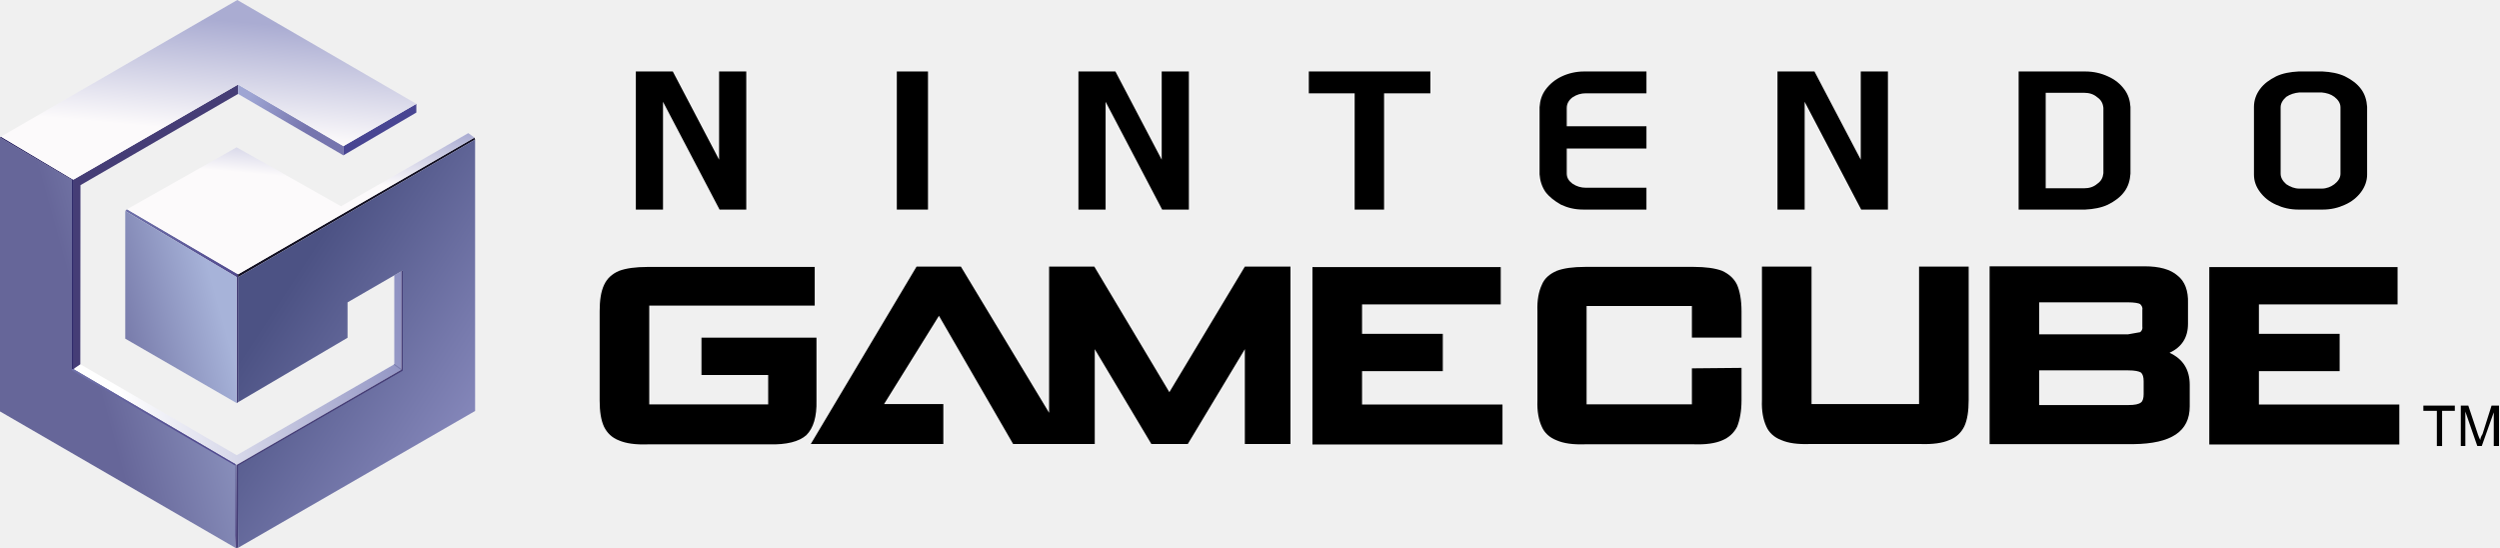
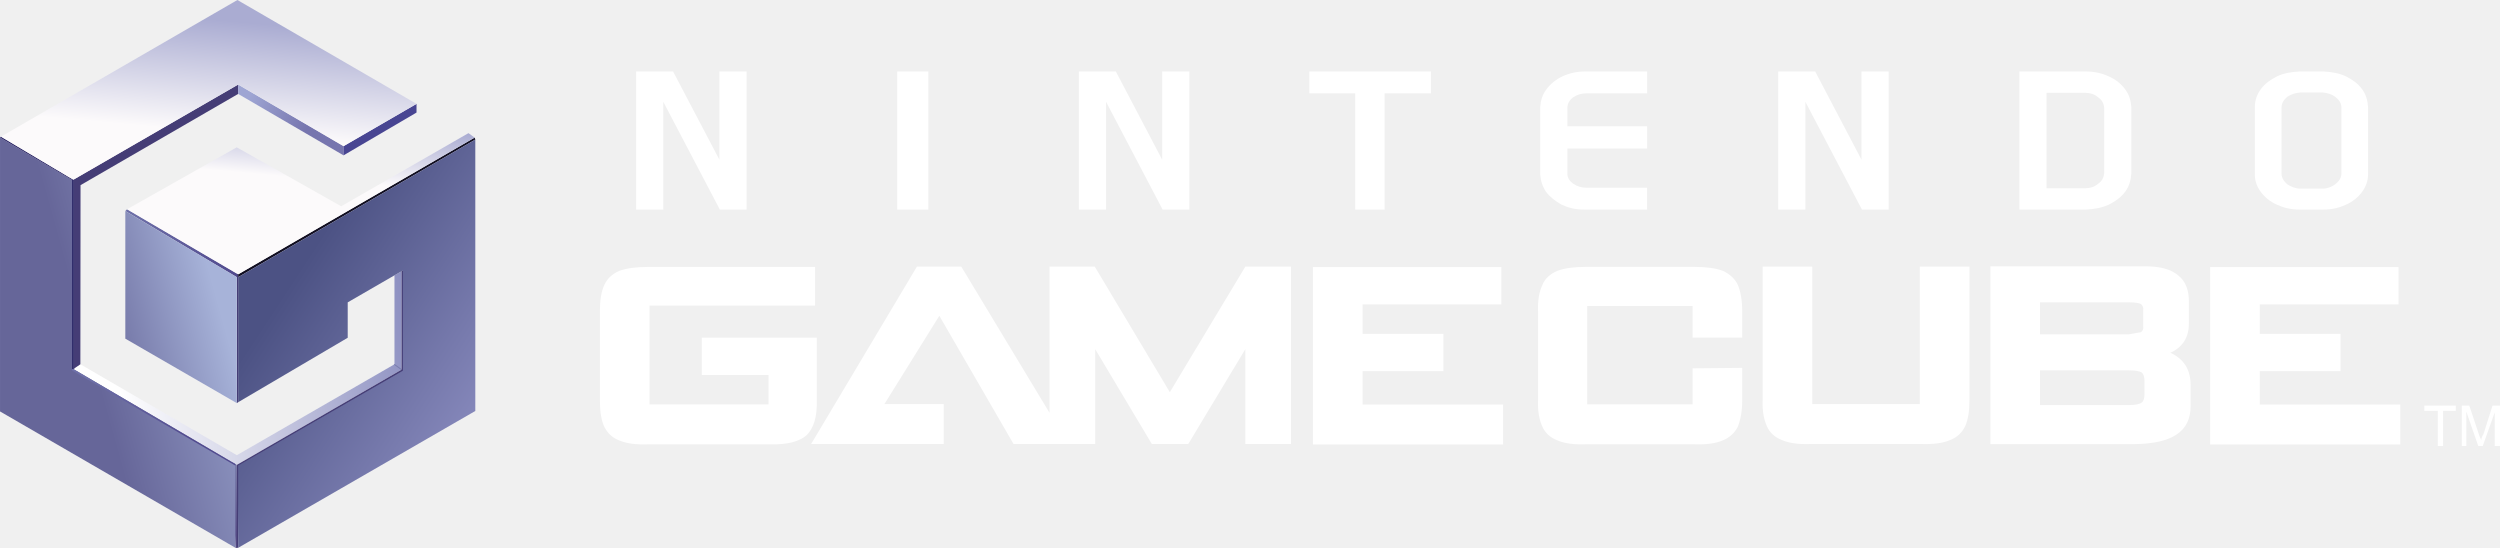
- <svg xmlns="http://www.w3.org/2000/svg" version="1.1" id="Ebene_1" x="0px" y="0px" width="566.93px" height="124.23px" viewBox="0 0 566.93 124.23" enable-background="new 0 0 566.93 124.23" xml:space="preserve">
-   <g id="underneath_1_">
- </g>
-   <g id="BOTTOM_LEFT_LINE">
- </g>
-   <g>
-     <g>
-       <g id="Layer_6">
-         <line fill="none" x1="29.248" y1="99.123" x2="28.12" y2="98.282" />
+ <svg xmlns="http://www.w3.org/2000/svg" width="160mm" height="35.06mm" viewBox="0 0 566.93 124.23" id="svg2" version="1.1">
+   <defs id="defs4" />
+   <g id="layer1" transform="translate(-76.535,-98.81863)">
+     <g id="underneath_1_" transform="translate(76.535,98.81863)" />
+     <g id="BOTTOM_LEFT_LINE" transform="translate(76.535,98.81863)" />
+     <g id="g4606">
+       <g transform="translate(76.535,98.81863)" id="g4141">
+         <g id="Layer_6">
+           <line style="fill:none" x1="29.248" y1="99.123" x2="28.12" y2="98.282" id="line4144" />
+         </g>
+         <g id="_x33_D_PART">
+           <linearGradient id="SVGID_1_" gradientUnits="userSpaceOnUse" x1="24.415" y1="564.872" x2="104.743" y2="551.509" gradientTransform="translate(-0.0049,-473.4258)">
+             <stop offset="0.037" style="stop-color:#FFFFFF" id="stop4148" />
+             <stop offset="0.896" style="stop-color:#898CBF" id="stop4150" />
+           </linearGradient>
+           <polygon style="fill:url(#SVGID_1_)" points="53.699,103.224 18.222,82.608 16.628,83.691 53.699,105.427 91.065,83.824 91.065,61.505 89.451,62.438 89.451,82.608 " id="polygon4152" />
+         </g>
+         <g id="black_line_thing">
+           <polygon style="fill:#7a7eae" points="89.308,82.69 89.451,82.608 89.451,82.52 91.065,83.685 91.065,83.824 90.963,83.9 " id="polygon4155" />
+         </g>
+         <g id="dark_purple_top_line">
+           <linearGradient id="SVGID_2_" gradientUnits="userSpaceOnUse" x1="28.461" y1="68.837" x2="54.049" y2="68.837" gradientTransform="matrix(1,0,0,-1,-0.0449,123.9897)">
+             <stop offset="0" style="stop-color:#6E70A9" id="stop4159" />
+             <stop offset="0.969" style="stop-color:#514A8E" id="stop4161" />
+           </linearGradient>
+           <polygon style="fill:url(#SVGID_2_)" points="28.416,47.853 53.699,62.851 54.004,62.205 28.814,47.455 " id="polygon4163" />
+           <linearGradient id="SVGID_3_" gradientUnits="userSpaceOnUse" x1="53.857" y1="61.681" x2="54.185" y2="61.681" gradientTransform="matrix(1,0,0,-1,-0.0449,123.9897)">
+             <stop offset="0" style="stop-color:#6E70A9" id="stop4166" />
+             <stop offset="0.969" style="stop-color:#514A8E" id="stop4168" />
+           </linearGradient>
+           <polygon style="fill:url(#SVGID_3_)" points="54.14,62.413 53.813,62.413 53.922,62.205 54.107,62.205 " id="polygon4170" />
+         </g>
+         <g id="top_black_line">
+           <polygon style="fill:#120f22" points="107.627,31.206 107.785,31.647 54.004,62.851 54.004,62.205 " id="polygon4173" />
+         </g>
+         <g id="LOGO_DARK_LINES">
+           <polygon style="fill:#453d76" points="91.582,84.28 91.72,61.312 91.065,61.312 91.065,83.824 53.699,105.427 53.565,124.23 54.004,124.23 54.363,105.729 " id="polygon4176" />
+         </g>
+         <g id="LOGO">
+           <linearGradient id="SVGID_4_" gradientUnits="userSpaceOnUse" x1="64.085" y1="540.326" x2="108.726" y2="569.631" gradientTransform="translate(-0.0049,-473.4258)">
+             <stop offset="0" style="stop-color:#4C5284" id="stop4180" />
+             <stop offset="1" style="stop-color:#8789BC" id="stop4182" />
+           </linearGradient>
+           <polygon style="fill:url(#SVGID_4_)" points="54.004,91.212 54.004,62.851 107.785,31.647 107.785,93.197 54.004,124.23 54.004,105.573 91.361,84.062 91.361,61.332 78.85,68.566 78.85,76.595 " id="polygon4184" />
+         </g>
+         <g id="BOTTOM_LAIN_LEFT_LIGHT_LINE">
+           <linearGradient id="SVGID_5_" gradientUnits="userSpaceOnUse" x1="53.464" y1="596.999" x2="53.153" y2="577.096" gradientTransform="translate(-0.0049,-473.4258)">
+             <stop offset="0.11" style="stop-color:#4C407E" id="stop4188" />
+             <stop offset="0.89" style="stop-color:#666699" id="stop4190" />
+             <stop offset="1" style="stop-color:#A7B3D9" id="stop4192" />
+             <stop offset="1" style="stop-color:#9BA5CD" id="stop4194" />
+           </linearGradient>
+           <polyline style="fill:url(#SVGID_5_)" points="53.402,124.23 53.699,124.23 53.699,105.427 52.642,104.806 53.402,124.23    " id="polyline4196" />
+         </g>
+         <g id="underneath">
+           <polyline style="fill:#2d2868" points="16.542,40.703 16.771,40.897 16.862,83.532 16.628,83.691 16.486,83.601 16.542,40.703    " id="polyline4199" />
+         </g>
+         <g id="LEFT_3D_PURPLE_SHADOW">
+           <polygon style="fill:#453d76" points="54.004,21.3 18.26,41.987 18.222,82.608 16.628,83.691 16.628,40.755 54.004,19.174 " id="polygon4202" />
+         </g>
+         <g id="MAIN_DARK_PURPLE_LINE">
+           <polygon style="fill:#453d76" points="54.004,62.094 54.004,91.212 53.699,91.417 53.699,62.851 53.699,62.028 " id="polygon4205" />
+         </g>
+         <g id="logo_LEFT_side">
+           <linearGradient id="SVGID_6_" gradientUnits="userSpaceOnUse" x1="4.824" y1="553.133" x2="66.026" y2="536.123" gradientTransform="translate(-0.0049,-473.4258)">
+             <stop offset="0.233" style="stop-color:#666699" id="stop4209" />
+             <stop offset="0.724" style="stop-color:#A7B3D9" id="stop4211" />
+           </linearGradient>
+           <polygon style="fill:url(#SVGID_6_)" points="53.699,91.417 53.699,62.851 28.416,47.853 28.416,76.802 " id="polygon4213" />
+           <linearGradient id="SVGID_7_" gradientUnits="userSpaceOnUse" x1="5.882" y1="556.931" x2="67.08" y2="539.924" gradientTransform="translate(-0.0049,-473.4258)">
+             <stop offset="0.233" style="stop-color:#666699" id="stop4216" />
+             <stop offset="0.991" style="stop-color:#A7B3D9" id="stop4218" />
+           </linearGradient>
+           <polygon style="fill:url(#SVGID_7_)" points="16.628,40.964 0,31.206 0,93.302 53.402,124.23 53.402,123.926 53.402,105.251 16.628,83.691 " id="polygon4220" />
+         </g>
+         <g id="left_purple_line">
+           <rect style="fill:#2d2868" x="16.343" y="40.755" width="0.285" height="42.938" id="rect4223" />
+           <polygon style="fill:#2d2868" points="0,31.206 16.486,40.897 16.628,40.755 0.214,30.992 " id="polygon4225" />
+         </g>
+         <g id="BOTTOM_PURPLE_LINE">
+           <linearGradient id="SVGID_8_" gradientUnits="userSpaceOnUse" x1="19.586" y1="559.814" x2="43.921" y2="572.836" gradientTransform="translate(-0.0049,-473.4258)">
+             <stop offset="0" style="stop-color:#6E70A9" id="stop4229" />
+             <stop offset="0.969" style="stop-color:#514A8E" id="stop4231" />
+           </linearGradient>
+           <polygon style="fill:url(#SVGID_8_)" points="53.402,105.251 53.402,105.603 16.343,84.015 16.343,83.691 16.628,83.691 " id="polygon4233" />
+         </g>
+         <g id="top_middle_light_line">
+           <linearGradient id="SVGID_9_" gradientUnits="userSpaceOnUse" x1="55.735" y1="495.654" x2="71.185" y2="503.171" gradientTransform="translate(-0.0049,-473.4258)">
+             <stop offset="0.037" style="stop-color:#9EA5D3" id="stop4237" />
+             <stop offset="0.902" style="stop-color:#7675AE" id="stop4239" />
+           </linearGradient>
+           <polygon style="fill:url(#SVGID_9_)" points="77.901,35.231 54.004,21.3 54.004,19.174 77.901,33.142 " id="polygon4241" />
+         </g>
+         <g id="top_right">
+           <polygon style="fill:#484592" points="94.454,25.524 94.454,23.552 77.901,33.142 77.901,35.231 " id="polygon4244" />
+         </g>
+         <g id="MAIN_TOP">
+           <path style="fill:none" d="M 0,31.206" id="path4247" />
+           <linearGradient id="SVGID_10_" gradientUnits="userSpaceOnUse" x1="0.219" y1="504.418" x2="0.219" y2="504.418" gradientTransform="translate(-0.0049,-473.4258)">
+             <stop offset="0.233" style="stop-color:#666699" id="stop4250" />
+             <stop offset="0.991" style="stop-color:#A7B3D9" id="stop4252" />
+           </linearGradient>
+           <path style="fill:url(#SVGID_10_)" d="M 0.214,30.992" id="path4254" />
+           <linearGradient id="SVGID_11_" gradientUnits="userSpaceOnUse" x1="49.386" y1="477.947" x2="45.741" y2="518.442" gradientTransform="translate(-0.0049,-473.4258)">
+             <stop offset="0" style="stop-color:#AAACD2" id="stop4257" />
+             <stop offset="0.626" style="stop-color:#FCFAFB" id="stop4259" />
+           </linearGradient>
+           <polygon style="fill:url(#SVGID_11_)" points="16.628,40.755 0.214,30.992 53.833,0 94.454,23.552 77.901,33.142 54.004,19.174 " id="polygon4261" />
+           <linearGradient id="SVGID_12_" gradientUnits="userSpaceOnUse" x1="71.78" y1="473.265" x2="68.135" y2="513.761" gradientTransform="translate(-0.0049,-473.4258)">
+             <stop offset="0.674" style="stop-color:#AAACD2" id="stop4264" />
+             <stop offset="1" style="stop-color:#FCFAFB" id="stop4266" />
+           </linearGradient>
+           <polygon style="fill:url(#SVGID_12_)" points="107.627,31.206 54.004,62.205 28.814,47.455 53.68,33.409 77.369,46.781 106.232,30.192 " id="polygon4268" />
+         </g>
      </g>
-       <g id="_x33_D_PART">
-         <linearGradient id="SVGID_1_" gradientUnits="userSpaceOnUse" x1="24.415" y1="564.872" x2="104.743" y2="551.509" gradientTransform="matrix(1 0 0 1 -0.0049 -473.4258)">
-           <stop offset="0.037" style="stop-color:#FFFFFF" />
-           <stop offset="0.896" style="stop-color:#898CBF" />
-         </linearGradient>
-         <polygon fill="url(#SVGID_1_)" points="89.451,62.438 89.451,82.608 53.699,103.224 18.222,82.608 16.628,83.691 53.699,105.427      91.065,83.824 91.065,61.505    " />
+       <g style="fill:#ffffff" transform="translate(76.535,98.81863)" id="g4270">
+         <path style="fill:#ffffff" id="path23497" d="m 373.52,21.158 0,-4.949 -14.143,0 c -1.816,0 -3.533,0.404 -5.054,1.11 -1.513,0.71 -2.726,1.718 -3.634,2.932 -0.908,1.209 -1.314,2.529 -1.416,4.04 l 0,15.252 c 0.1,1.417 0.508,2.729 1.313,3.944 0.912,1.21 2.121,2.116 3.537,2.924 1.516,0.71 3.127,1.115 5.053,1.115 l 14.34,0 0,-4.949 -13.739,0 c -1.11,0 -2.118,-0.306 -3.022,-0.911 -0.815,-0.604 -1.318,-1.312 -1.318,-2.319 l 0,-5.657 18.082,0 0,-5.053 -18.082,0 0,-4.142 c 0,-1.013 0.503,-1.817 1.318,-2.427 0.904,-0.606 1.912,-0.91 3.022,-0.91 l 13.739,0" />
+         <path style="fill:#ffffff" id="path23501" d="m 457.952,16.21 0,31.317 15.102,0 c 1.916,-0.098 3.625,-0.405 5.139,-1.107 1.609,-0.804 2.818,-1.712 3.723,-2.921 0.908,-1.203 1.307,-2.615 1.408,-4.127 l 0,-15.106 c -0.102,-1.507 -0.5,-2.821 -1.408,-4.028 -0.904,-1.208 -2.111,-2.213 -3.723,-2.921 -1.514,-0.705 -3.225,-1.107 -5.139,-1.107 l -15.102,0 0,0 z m 17.826,5.842 c 0.898,0.604 1.303,1.407 1.404,2.418 l 0,14.803 c -0.104,1.006 -0.506,1.812 -1.404,2.416 -0.809,0.703 -1.82,1.005 -2.928,1.005 l -8.758,0 0,-21.648 8.758,0 c 1.108,0 2.119,0.301 2.928,1.006" />
+         <path style="fill:#ffffff" id="path23503" d="m 531.958,17.302 c -1.488,-0.692 -3.172,-0.993 -5.053,-1.093 l -5.453,0 c -1.885,0.099 -3.566,0.4 -5.057,1.093 -1.584,0.794 -2.775,1.68 -3.666,2.874 -0.895,1.186 -1.389,2.576 -1.389,4.063 l 0,15.359 c 0,1.486 0.494,2.777 1.389,3.967 0.891,1.19 2.082,2.179 3.666,2.874 1.49,0.693 3.172,1.089 5.057,1.089 l 5.453,0 c 1.881,0 3.563,-0.396 5.053,-1.089 1.584,-0.694 2.773,-1.684 3.666,-2.874 0.893,-1.191 1.387,-2.577 1.387,-3.967 l 0,-15.36 c -0.096,-1.487 -0.494,-2.877 -1.387,-4.063 -0.893,-1.194 -2.082,-2.08 -3.666,-2.873 z m -2.379,4.656 c 0.891,0.694 1.387,1.484 1.387,2.382 l 0,15.059 c 0,0.892 -0.496,1.686 -1.387,2.379 -0.793,0.597 -1.787,0.994 -2.873,0.994 l -5.055,0 c -1.094,0 -2.084,-0.396 -2.977,-0.994 -0.789,-0.694 -1.285,-1.487 -1.285,-2.379 l 0,-15.059 c 0,-0.897 0.496,-1.688 1.285,-2.382 0.893,-0.596 1.883,-0.893 2.977,-0.992 l 5.055,0 c 1.087,0.101 2.08,0.397 2.873,0.992" />
+         <path style="fill:#ffffff" id="path23515" d="m 169.301,16.21 -6.163,0 0,20.003 -10.504,-20.003 -8.385,0 0,31.317 6.163,0 0,-24.444 12.828,24.444 6.061,0 0,-31.317" />
+         <path style="fill:#ffffff" id="path23515_1_" d="m 269.711,16.21 -6.163,0 0,20.003 -10.505,-20.003 -8.385,0 0,31.317 6.163,0 0,-24.444 12.828,24.444 6.062,0 0,-31.317" />
+         <path style="fill:#ffffff" id="path23515_2_" d="m 428.299,16.21 -6.162,0 0,20.003 -10.504,-20.003 -8.387,0 0,31.317 6.163,0 0,-24.444 12.828,24.444 6.062,0 0,-31.317" />
+         <path style="fill:#ffffff" id="path23517" d="m 210.526,47.527 0,-31.317 -7.07,0 0,31.317 7.07,0 0,0" />
+         <path style="fill:#ffffff" id="path23521" d="m 296.922,16.21 0,4.949 10.401,0 0,26.369 6.671,0 0,-26.37 10.504,0 0,-4.949 -27.578,0 0,0" />
      </g>
-       <g id="black_line_thing">
-         <polygon fill="#7A7EAE" points="89.451,82.52 91.065,83.685 91.065,83.824 90.963,83.9 89.308,82.69 89.451,82.608    " />
+       <g style="fill:#ffffff" transform="translate(76.535,98.81863)" id="g4280">
+         <path style="fill:#ffffff" id="path23505" d="m 543.92,69.03 0,-8.463 -42.717,0 0,40.229 43.113,0 0,-9.062 -31.855,0 0,-7.57 18.316,0 0,-8.457 -18.316,0 0,-6.677 31.459,0 0,0" />
+         <path style="fill:#ffffff" id="path23507" d="m 496.374,68.755 c 0.096,-2.785 -0.697,-4.977 -2.393,-6.274 -1.596,-1.394 -4.08,-2.09 -7.467,-2.09 l -35.148,0 0,40.325 32.658,0 c 8.563,-0.099 12.744,-2.887 12.744,-8.562 l 0,-4.883 c 0,-3.382 -1.492,-5.87 -4.582,-7.262 2.789,-1.298 4.188,-3.487 4.188,-6.576 l 0,-4.678 0,0 z m -10.854,0.2 c 0.398,0.399 0.602,0.8 0.496,1.396 l 0,3.685 c 0.104,0.495 -0.098,0.995 -0.496,1.293 l -2.795,0.495 -20.107,0 0,-7.266 20.107,0 c 1.502,0 2.496,0.199 2.795,0.397 l 0,0 z m -22.902,22.9 0,-7.867 20.211,0 c 1.496,0 2.393,0.201 2.889,0.5 0.402,0.401 0.596,0.998 0.596,1.993 l 0,2.886 c 0,0.897 -0.191,1.594 -0.596,1.891 -0.496,0.4 -1.393,0.597 -2.889,0.597 l -20.211,0" />
+         <path style="fill:#ffffff" id="path23509" d="m 446.614,60.458 -11.25,0 0,31.167 -24.396,0 0,-31.167 -11.248,0 0,30.271 c -0.106,2.486 0.295,4.484 0.99,5.975 0.6,1.395 1.797,2.49 3.389,3.089 1.597,0.695 3.684,0.993 6.47,0.896 l 25.093,0 c 2.789,0.097 4.977,-0.201 6.57,-0.896 1.59,-0.599 2.689,-1.694 3.389,-3.089 0.695,-1.491 0.996,-3.487 0.996,-5.975 l 0,-30.271" />
+         <path style="fill:#ffffff" id="path23511" d="m 394.09,64.607 c -0.705,-1.489 -1.896,-2.488 -3.388,-3.186 -1.596,-0.602 -3.784,-0.898 -6.473,-0.898 l -24.591,0 c -2.789,0 -4.881,0.298 -6.478,0.898 -1.591,0.697 -2.786,1.696 -3.382,3.186 -0.697,1.494 -1.096,3.484 -0.993,5.974 l 0,20.214 c -0.103,2.484 0.296,4.48 0.993,5.971 0.596,1.396 1.791,2.491 3.382,3.093 1.597,0.693 3.688,0.991 6.478,0.893 l 24.592,0 c 2.688,0.098 4.877,-0.199 6.473,-0.893 1.492,-0.602 2.684,-1.697 3.387,-3.093 0.597,-1.489 0.996,-3.485 0.996,-5.971 l 0,-7.371 -11.256,0.105 0,8.162 -23.893,0 0,-22.301 23.893,0 0,7.165 11.256,0 0,-5.974 c 0,-2.585 -0.399,-4.574 -0.996,-5.974" />
+         <path style="fill:#ffffff" id="path23513" d="m 340.461,69.03 0,-8.463 -42.718,0 0,40.229 43.116,0 0,-9.062 -31.861,0 0,-7.57 18.321,0 0,-8.457 -18.321,0 0,-6.677 31.463,0 0,0" />
+         <path style="fill:#ffffff" id="path23523" d="m 282.411,60.458 -17.127,28.48 -17.025,-28.48 -10.254,0 0,33.159 -20.016,-33.159 -10.056,0 -23.994,40.228 30.068,0 0,-9.061 -13.442,0 12.447,-20.013 16.828,29.072 18.519,0 0,-21.505 12.842,21.505 8.266,0 12.942,-21.505 0,21.505 10.354,0 0,-40.227 -10.354,0 0,0" />
+         <path style="fill:#ffffff" id="path23525" d="m 184.83,69.307 0,-8.77 -37.938,0 c -2.685,0 -4.879,0.3 -6.474,0.899 -1.59,0.696 -2.686,1.698 -3.381,3.187 -0.7,1.493 -0.998,3.483 -0.998,5.975 l 0,20.21 c 0,2.486 0.298,4.483 0.998,5.975 0.696,1.395 1.792,2.49 3.381,3.091 1.594,0.692 3.789,0.991 6.474,0.895 l 27.584,0 c 3.978,0.097 6.768,-0.599 8.458,-2.091 1.595,-1.595 2.391,-4.183 2.294,-7.868 l 0,-14.24 -26.088,0 0,8.47 15.135,0 0,6.667 -26.985,0 0,-22.4 37.54,0" />
      </g>
-       <g id="dark_purple_top_line">
-         <linearGradient id="SVGID_2_" gradientUnits="userSpaceOnUse" x1="28.461" y1="68.837" x2="54.049" y2="68.837" gradientTransform="matrix(1 0 0 -1 -0.0449 123.9897)">
-           <stop offset="0" style="stop-color:#6E70A9" />
-           <stop offset="0.969" style="stop-color:#514A8E" />
-         </linearGradient>
-         <polygon fill="url(#SVGID_2_)" points="54.004,62.205 28.814,47.455 28.416,47.853 53.699,62.851    " />
-         <linearGradient id="SVGID_3_" gradientUnits="userSpaceOnUse" x1="53.857" y1="61.681" x2="54.185" y2="61.681" gradientTransform="matrix(1 0 0 -1 -0.0449 123.9897)">
-           <stop offset="0" style="stop-color:#6E70A9" />
-           <stop offset="0.969" style="stop-color:#514A8E" />
-         </linearGradient>
-         <polygon fill="url(#SVGID_3_)" points="53.922,62.205 54.107,62.205 54.14,62.413 53.813,62.413    " />
+       <g style="fill:#ffffff" transform="translate(76.535,98.81863)" id="g4289">
+         <path style="fill:#ffffff" id="path23527" d="m 566.93,91.979 -1.693,0 -2.041,6.45 c -0.334,0.513 -0.51,1.024 -0.51,1.362 -0.172,-0.338 -0.346,-0.682 -0.512,-1.188 l -2.211,-6.626 -1.699,0 0,9.17 1.027,0 0,-7.813 2.717,7.813 1.012,0 2.721,-7.642 0,7.642 1.189,0 0,-9.168" />
+         <path style="fill:#ffffff" id="path23529" d="m 554.016,93.167 2.893,0 0,-1.188 -7.139,0 0,1.188 3.063,0 0,7.982 1.186,0 0,-7.982" />
      </g>
-       <g id="top_black_line">
-         <polygon fill="#120F22" points="54.004,62.851 54.004,62.205 107.627,31.206 107.785,31.647    " />
-       </g>
-       <g id="LOGO_DARK_LINES">
-         <polygon fill="#453D76" points="54.004,124.23 54.363,105.729 91.582,84.28 91.72,61.312 91.065,61.312 91.065,83.824      53.699,105.427 53.565,124.23    " />
-       </g>
-       <g id="LOGO">
-         <linearGradient id="SVGID_4_" gradientUnits="userSpaceOnUse" x1="64.085" y1="540.326" x2="108.726" y2="569.631" gradientTransform="matrix(1 0 0 1 -0.0049 -473.4258)">
-           <stop offset="0" style="stop-color:#4C5284" />
-           <stop offset="1" style="stop-color:#8789BC" />
-         </linearGradient>
-         <polygon fill="url(#SVGID_4_)" points="54.004,91.212 54.004,62.851 107.785,31.647 107.785,93.197 54.004,124.23      54.004,105.573 91.361,84.062 91.361,61.332 78.85,68.566 78.85,76.595    " />
-       </g>
-       <g id="BOTTOM_LAIN_LEFT_LIGHT_LINE">
-         <linearGradient id="SVGID_5_" gradientUnits="userSpaceOnUse" x1="53.464" y1="596.999" x2="53.153" y2="577.096" gradientTransform="matrix(1 0 0 1 -0.0049 -473.4258)">
-           <stop offset="0.11" style="stop-color:#4C407E" />
-           <stop offset="0.89" style="stop-color:#666699" />
-           <stop offset="1" style="stop-color:#A7B3D9" />
-           <stop offset="1" style="stop-color:#9BA5CD" />
-         </linearGradient>
-         <polyline fill="url(#SVGID_5_)" points="53.402,124.23 53.699,124.23 53.699,105.427 52.642,104.806 53.402,124.23    " />
-       </g>
-       <g id="underneath">
-         <polyline fill="#2D2868" points="16.542,40.703 16.771,40.897 16.862,83.532 16.628,83.691 16.486,83.601 16.542,40.703    " />
-       </g>
-       <g id="LEFT_3D_PURPLE_SHADOW">
-         <polygon fill="#453D76" points="18.222,82.608 16.628,83.691 16.628,40.755 54.004,19.174 54.004,21.3 18.26,41.987    " />
-       </g>
-       <g id="MAIN_DARK_PURPLE_LINE">
-         <polygon fill="#453D76" points="54.004,62.094 54.004,91.212 53.699,91.417 53.699,62.851 53.699,62.028    " />
-       </g>
-       <g id="logo_LEFT_side">
-         <linearGradient id="SVGID_6_" gradientUnits="userSpaceOnUse" x1="4.824" y1="553.133" x2="66.026" y2="536.124" gradientTransform="matrix(1 0 0 1 -0.0049 -473.4258)">
-           <stop offset="0.233" style="stop-color:#666699" />
-           <stop offset="0.724" style="stop-color:#A7B3D9" />
-         </linearGradient>
-         <polygon fill="url(#SVGID_6_)" points="28.416,47.853 28.416,76.802 53.699,91.417 53.699,62.851    " />
-         <linearGradient id="SVGID_7_" gradientUnits="userSpaceOnUse" x1="5.882" y1="556.931" x2="67.08" y2="539.923" gradientTransform="matrix(1 0 0 1 -0.0049 -473.4258)">
-           <stop offset="0.233" style="stop-color:#666699" />
-           <stop offset="0.991" style="stop-color:#A7B3D9" />
-         </linearGradient>
-         <polygon fill="url(#SVGID_7_)" points="53.402,123.926 53.402,105.251 16.628,83.691 16.628,40.964 0,31.206 0,93.302      53.402,124.23    " />
-       </g>
-       <g id="left_purple_line">
-         <rect x="16.343" y="40.755" fill="#2D2868" width="0.285" height="42.938" />
-         <polygon fill="#2D2868" points="16.628,40.755 0.214,30.992 0,31.206 16.486,40.897    " />
-       </g>
-       <g id="BOTTOM_PURPLE_LINE">
-         <linearGradient id="SVGID_8_" gradientUnits="userSpaceOnUse" x1="19.586" y1="559.814" x2="43.921" y2="572.836" gradientTransform="matrix(1 0 0 1 -0.0049 -473.4258)">
-           <stop offset="0" style="stop-color:#6E70A9" />
-           <stop offset="0.969" style="stop-color:#514A8E" />
-         </linearGradient>
-         <polygon fill="url(#SVGID_8_)" points="53.402,105.251 53.402,105.603 16.343,84.015 16.343,83.691 16.628,83.691    " />
-       </g>
-       <g id="top_middle_light_line">
-         <linearGradient id="SVGID_9_" gradientUnits="userSpaceOnUse" x1="55.735" y1="495.654" x2="71.185" y2="503.171" gradientTransform="matrix(1 0 0 1 -0.0049 -473.4258)">
-           <stop offset="0.037" style="stop-color:#9EA5D3" />
-           <stop offset="0.902" style="stop-color:#7675AE" />
-         </linearGradient>
-         <polygon fill="url(#SVGID_9_)" points="54.004,19.174 77.901,33.142 77.901,35.231 54.004,21.3    " />
-       </g>
-       <g id="top_right">
-         <polygon fill="#484592" points="77.901,33.142 77.901,35.231 94.454,25.524 94.454,23.552    " />
-       </g>
-       <g id="MAIN_TOP">
-         <path fill="none" d="M0,31.206" />
-         <linearGradient id="SVGID_10_" gradientUnits="userSpaceOnUse" x1="0.219" y1="504.418" x2="0.219" y2="504.418" gradientTransform="matrix(1 0 0 1 -0.0049 -473.4258)">
-           <stop offset="0.233" style="stop-color:#666699" />
-           <stop offset="0.991" style="stop-color:#A7B3D9" />
-         </linearGradient>
-         <path fill="url(#SVGID_10_)" d="M0.214,30.992" />
-         <linearGradient id="SVGID_11_" gradientUnits="userSpaceOnUse" x1="49.386" y1="477.947" x2="45.741" y2="518.442" gradientTransform="matrix(1 0 0 1 -0.0049 -473.4258)">
-           <stop offset="0" style="stop-color:#AAACD2" />
-           <stop offset="0.626" style="stop-color:#FCFAFB" />
-         </linearGradient>
-         <polygon fill="url(#SVGID_11_)" points="53.833,0 94.454,23.552 77.901,33.142 54.004,19.174 16.628,40.755 0.214,30.992    " />
-         <linearGradient id="SVGID_12_" gradientUnits="userSpaceOnUse" x1="71.78" y1="473.265" x2="68.135" y2="513.761" gradientTransform="matrix(1 0 0 1 -0.0049 -473.4258)">
-           <stop offset="0.674" style="stop-color:#AAACD2" />
-           <stop offset="1" style="stop-color:#FCFAFB" />
-         </linearGradient>
-         <polygon fill="url(#SVGID_12_)" points="28.814,47.455 53.68,33.409 77.369,46.781 106.232,30.192 107.627,31.206 54.004,62.205         " />
-       </g>
-     </g>
-     <g>
-       <path id="path23497" d="M373.52,21.158v-4.949h-14.143c-1.816,0-3.533,0.404-5.054,1.11c-1.513,0.71-2.726,1.718-3.634,2.932    c-0.908,1.209-1.314,2.529-1.416,4.04v15.252c0.1,1.417,0.508,2.729,1.313,3.944c0.912,1.21,2.121,2.116,3.537,2.924    c1.516,0.71,3.127,1.115,5.053,1.115h14.34v-4.949h-13.739c-1.11,0-2.118-0.306-3.022-0.911c-0.815-0.604-1.318-1.312-1.318-2.319    v-5.657h18.082v-5.053h-18.082v-4.142c0-1.013,0.503-1.817,1.318-2.427c0.904-0.606,1.912-0.91,3.022-0.91h13.739" />
-       <path id="path23501" d="M457.952,16.21v31.317h15.102c1.916-0.098,3.625-0.405,5.139-1.107c1.609-0.804,2.818-1.712,3.723-2.921    c0.908-1.203,1.307-2.615,1.408-4.127V24.266c-0.102-1.507-0.5-2.821-1.408-4.028c-0.904-1.208-2.111-2.213-3.723-2.921    c-1.514-0.705-3.225-1.107-5.139-1.107H457.952L457.952,16.21z M475.778,22.052c0.898,0.604,1.303,1.407,1.404,2.418v14.803    c-0.104,1.006-0.506,1.812-1.404,2.416c-0.809,0.703-1.82,1.005-2.928,1.005h-8.758V21.046h8.758    C473.958,21.046,474.969,21.347,475.778,22.052" />
-       <path id="path23503" d="M531.958,17.302c-1.488-0.692-3.172-0.993-5.053-1.093h-5.453c-1.885,0.099-3.566,0.4-5.057,1.093    c-1.584,0.794-2.775,1.68-3.666,2.874c-0.895,1.186-1.389,2.576-1.389,4.063v15.359c0,1.486,0.494,2.777,1.389,3.967    c0.891,1.19,2.082,2.179,3.666,2.874c1.49,0.693,3.172,1.089,5.057,1.089h5.453c1.881,0,3.563-0.396,5.053-1.089    c1.584-0.694,2.773-1.684,3.666-2.874c0.893-1.191,1.387-2.577,1.387-3.967v-15.36c-0.096-1.487-0.494-2.877-1.387-4.063    C534.731,18.981,533.542,18.095,531.958,17.302z M529.579,21.958c0.891,0.694,1.387,1.484,1.387,2.382v15.059    c0,0.892-0.496,1.686-1.387,2.379c-0.793,0.597-1.787,0.994-2.873,0.994h-5.055c-1.094,0-2.084-0.396-2.977-0.994    c-0.789-0.694-1.285-1.487-1.285-2.379V24.34c0-0.897,0.496-1.688,1.285-2.382c0.893-0.596,1.883-0.893,2.977-0.992h5.055    C527.793,21.067,528.786,21.363,529.579,21.958" />
-       <path id="path23515" d="M169.301,16.21h-6.163v20.003L152.634,16.21h-8.385v31.317h6.163V23.083l12.828,24.444h6.061V16.21" />
-       <path id="path23515_1_" d="M269.711,16.21h-6.163v20.003L253.043,16.21h-8.385v31.317h6.163V23.083l12.828,24.444h6.062V16.21" />
-       <path id="path23515_2_" d="M428.299,16.21h-6.162v20.003L411.633,16.21h-8.387v31.317h6.163V23.083l12.828,24.444h6.062V16.21" />
-       <path id="path23517" d="M210.526,47.527V16.21h-7.07v31.317H210.526L210.526,47.527" />
-       <path id="path23521" d="M296.922,16.21v4.949h10.401v26.369h6.671v-26.37h10.504v-4.949H296.92l0,0" />
-     </g>
-     <g>
-       <path id="path23505" d="M543.92,69.03v-8.463h-42.717v40.229h43.113v-9.062h-31.855v-7.57h18.316v-8.457h-18.316V69.03H543.92    L543.92,69.03" />
-       <path id="path23507" d="M496.374,68.755c0.096-2.785-0.697-4.977-2.393-6.274c-1.596-1.394-4.08-2.09-7.467-2.09h-35.148v40.325    h32.658c8.563-0.099,12.744-2.887,12.744-8.562v-4.883c0-3.382-1.492-5.87-4.582-7.262c2.789-1.298,4.188-3.487,4.188-6.576    V68.755L496.374,68.755z M485.52,68.955c0.398,0.399,0.602,0.8,0.496,1.396v3.685c0.104,0.495-0.098,0.995-0.496,1.293    l-2.795,0.495h-20.107v-7.266h20.107C484.227,68.558,485.221,68.757,485.52,68.955L485.52,68.955z M462.618,91.855v-7.867h20.211    c1.496,0,2.393,0.201,2.889,0.5c0.402,0.401,0.596,0.998,0.596,1.993v2.886c0,0.897-0.191,1.594-0.596,1.891    c-0.496,0.4-1.393,0.597-2.889,0.597L462.618,91.855" />
-       <path id="path23509" d="M446.614,60.458h-11.25v31.167h-24.396V60.458h-11.248v30.271c-0.106,2.486,0.295,4.484,0.99,5.975    c0.6,1.395,1.797,2.49,3.389,3.089c1.597,0.695,3.684,0.993,6.47,0.896h25.093c2.789,0.097,4.977-0.201,6.57-0.896    c1.59-0.599,2.689-1.694,3.389-3.089c0.695-1.491,0.996-3.487,0.996-5.975V60.458" />
-       <path id="path23511" d="M394.09,64.607c-0.705-1.489-1.896-2.488-3.388-3.186c-1.596-0.602-3.784-0.898-6.473-0.898h-24.591    c-2.789,0-4.881,0.298-6.478,0.898c-1.591,0.697-2.786,1.696-3.382,3.186c-0.697,1.494-1.096,3.484-0.993,5.974v20.214    c-0.103,2.484,0.296,4.48,0.993,5.971c0.596,1.396,1.791,2.491,3.382,3.093c1.597,0.693,3.688,0.991,6.478,0.893h24.592    c2.688,0.098,4.877-0.199,6.473-0.893c1.492-0.602,2.684-1.697,3.387-3.093c0.597-1.489,0.996-3.485,0.996-5.971v-7.371    l-11.256,0.105v8.162h-23.893V69.39h23.893v7.165h11.256v-5.974C395.086,67.996,394.687,66.007,394.09,64.607" />
-       <path id="path23513" d="M340.461,69.03v-8.463h-42.718v40.229h43.116v-9.062h-31.861v-7.57h18.321v-8.457h-18.321V69.03H340.461    L340.461,69.03" />
-       <path id="path23523" d="M282.411,60.458l-17.127,28.48l-17.025-28.48h-10.254v33.159l-20.016-33.159h-10.056l-23.994,40.228    h30.068v-9.061h-13.442l12.447-20.013l16.828,29.072h18.519V79.179l12.842,21.505h8.266l12.942-21.505v21.505h10.354V60.457    h-10.354l0,0" />
-       <path id="path23525" d="M184.83,69.307v-8.77h-37.938c-2.685,0-4.879,0.3-6.474,0.899c-1.59,0.696-2.686,1.698-3.381,3.187    c-0.7,1.493-0.998,3.483-0.998,5.975v20.21c0,2.486,0.298,4.483,0.998,5.975c0.696,1.395,1.792,2.49,3.381,3.091    c1.594,0.692,3.789,0.991,6.474,0.895h27.584c3.978,0.097,6.768-0.599,8.458-2.091c1.595-1.595,2.391-4.183,2.294-7.868v-14.24    H159.14v8.47h15.135v6.667H147.29V69.307H184.83" />
-     </g>
-     <g>
-       <path id="path23527" d="M566.93,91.979h-1.693l-2.041,6.45c-0.334,0.513-0.51,1.024-0.51,1.362    c-0.172-0.338-0.346-0.682-0.512-1.188l-2.211-6.626h-1.699v9.17h1.027v-7.813l2.717,7.813h1.012l2.721-7.642v7.642h1.189V91.979" />
-       <path id="path23529" d="M554.016,93.167h2.893v-1.188h-7.139v1.188h3.063v7.982h1.186v-7.982" />
    </g>
  </g>
</svg>
